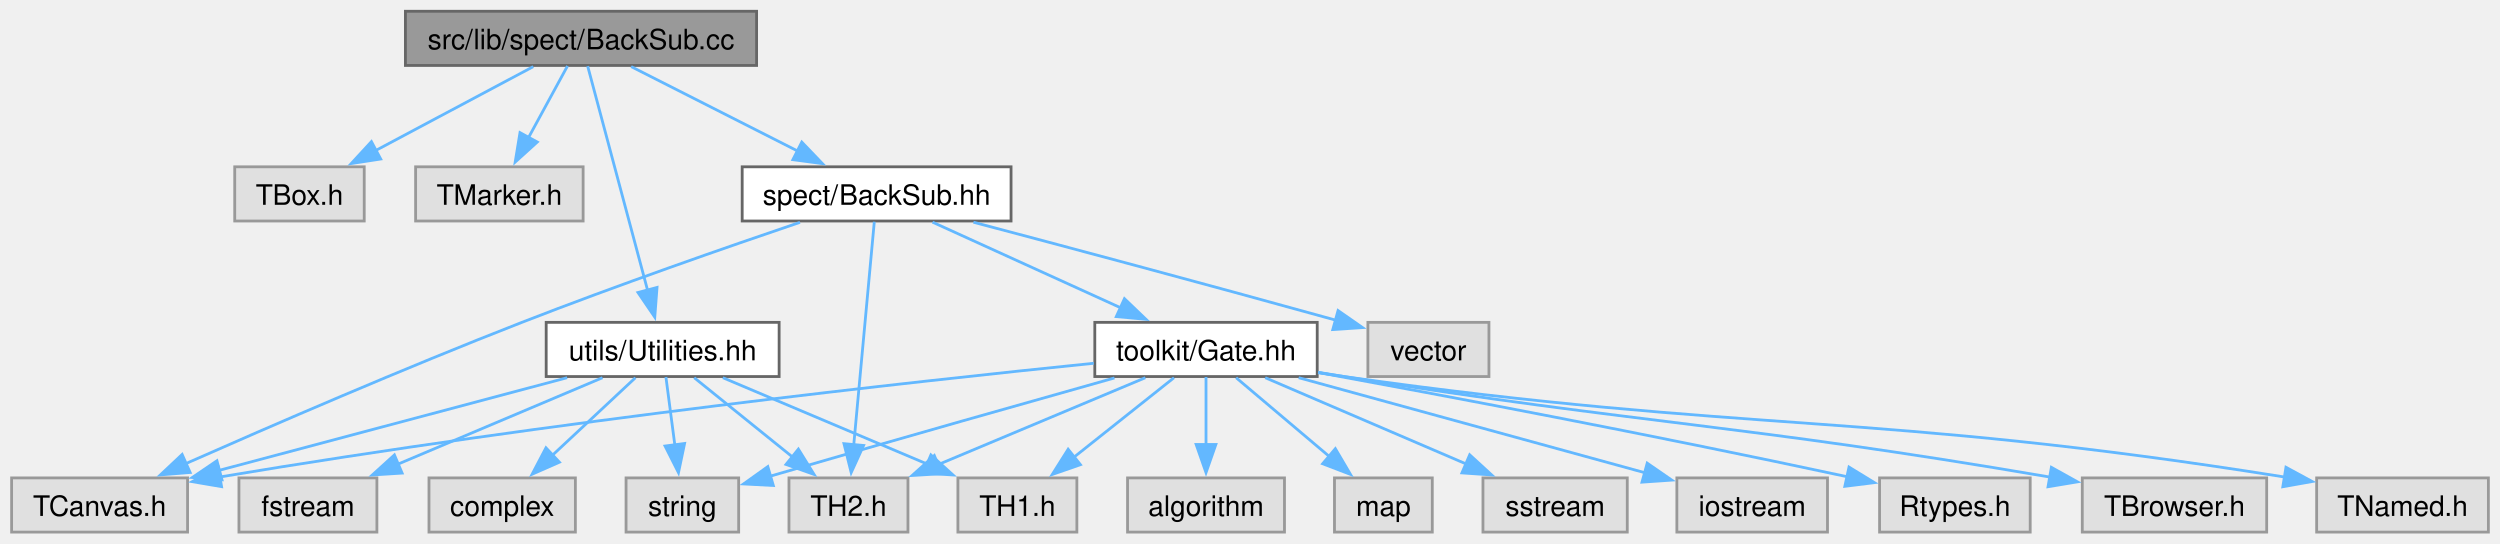
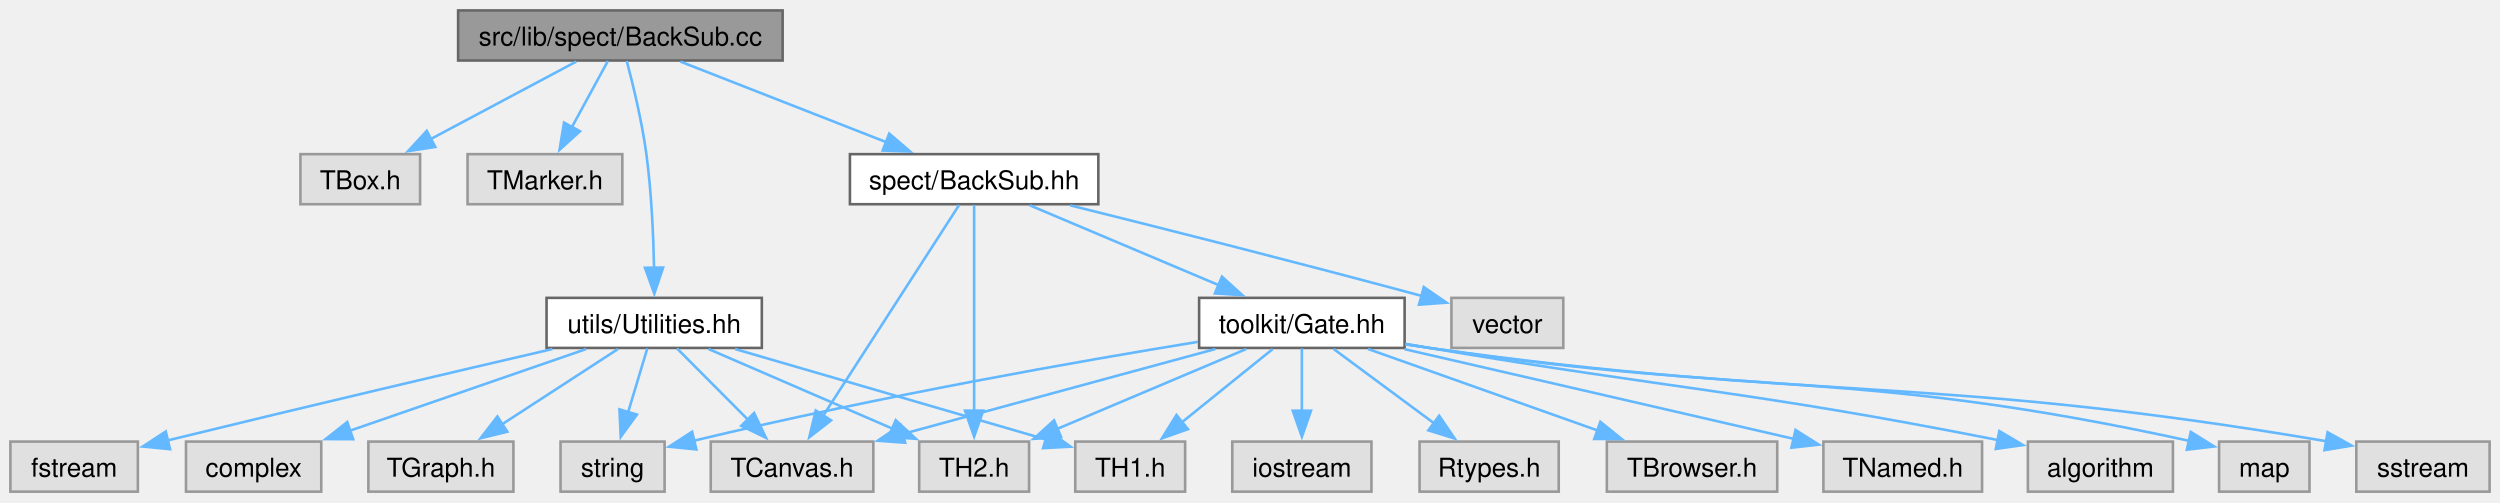
- <svg xmlns="http://www.w3.org/2000/svg" xmlns:xlink="http://www.w3.org/1999/xlink" width="888pt" height="193pt" viewBox="0.00 0.00 887.75 193.00">
+ <svg xmlns="http://www.w3.org/2000/svg" xmlns:xlink="http://www.w3.org/1999/xlink" width="961pt" height="193pt" viewBox="0.00 0.00 961.12 193.00">
  <g id="graph0" class="graph" transform="scale(1 1) rotate(0) translate(4 189)">
    <g id="Node000001" class="node">
      <g id="a_Node000001">
        <a xlink:title=" ">
-           <polygon fill="#999999" stroke="#666666" points="264.62,-185 139.88,-185 139.88,-165.75 264.62,-165.75 264.62,-185" />
-           <text text-anchor="middle" x="202.25" y="-171.5" font-family="Helvetica,sans-Serif" font-size="10.00">src/lib/spect/BackSub.cc</text>
+           <polygon fill="#999999" stroke="#666666" points="296.88,-185 172.12,-185 172.12,-165.75 296.88,-165.75 296.88,-185" />
+           <text text-anchor="middle" x="234.5" y="-171.5" font-family="Helvetica,sans-Serif" font-size="10.00">src/lib/spect/BackSub.cc</text>
        </a>
      </g>
    </g>
    <g id="Node000002" class="node">
      <g id="a_Node000002">
        <a xlink:title=" ">
-           <polygon fill="#e0e0e0" stroke="#999999" points="125.25,-129.75 79.25,-129.75 79.25,-110.5 125.25,-110.5 125.25,-129.75" />
-           <text text-anchor="middle" x="102.25" y="-116.25" font-family="Helvetica,sans-Serif" font-size="10.00">TBox.h</text>
+           <polygon fill="#e0e0e0" stroke="#999999" points="157.5,-129.75 111.5,-129.75 111.5,-110.5 157.5,-110.5 157.5,-129.75" />
+           <text text-anchor="middle" x="134.5" y="-116.25" font-family="Helvetica,sans-Serif" font-size="10.00">TBox.h</text>
        </a>
      </g>
    </g>
    <g id="edge1_Node000001_Node000002" class="edge">
      <g id="a_edge1_Node000001_Node000002">
        <a xlink:title=" ">
-           <path fill="none" stroke="#63b8ff" d="M185.29,-165.34C169.99,-157.19 147.22,-145.07 129.39,-135.58" />
-           <polygon fill="#63b8ff" stroke="#63b8ff" points="131.1,-132.52 120.63,-130.91 127.81,-138.7 131.1,-132.52" />
+           <path fill="none" stroke="#63b8ff" d="M217.54,-165.34C202.24,-157.19 179.47,-145.07 161.64,-135.58" />
+           <polygon fill="#63b8ff" stroke="#63b8ff" points="163.35,-132.52 152.88,-130.91 160.06,-138.7 163.35,-132.52" />
        </a>
      </g>
    </g>
    <g id="Node000003" class="node">
      <g id="a_Node000003">
        <a xlink:title=" ">
-           <polygon fill="#e0e0e0" stroke="#999999" points="203,-129.75 143.5,-129.75 143.5,-110.5 203,-110.5 203,-129.75" />
-           <text text-anchor="middle" x="173.25" y="-116.25" font-family="Helvetica,sans-Serif" font-size="10.00">TMarker.h</text>
+           <polygon fill="#e0e0e0" stroke="#999999" points="235.25,-129.75 175.75,-129.75 175.75,-110.5 235.25,-110.5 235.25,-129.75" />
+           <text text-anchor="middle" x="205.5" y="-116.25" font-family="Helvetica,sans-Serif" font-size="10.00">TMarker.h</text>
        </a>
      </g>
    </g>
    <g id="edge2_Node000001_Node000003" class="edge">
      <g id="a_edge2_Node000001_Node000003">
        <a xlink:title=" ">
-           <path fill="none" stroke="#63b8ff" d="M197.46,-165.58C193.71,-158.69 188.34,-148.84 183.62,-140.16" />
-           <polygon fill="#63b8ff" stroke="#63b8ff" points="186.72,-138.55 178.87,-131.44 180.58,-141.89 186.72,-138.55" />
+           <path fill="none" stroke="#63b8ff" d="M229.71,-165.58C225.96,-158.69 220.59,-148.84 215.87,-140.16" />
+           <polygon fill="#63b8ff" stroke="#63b8ff" points="218.97,-138.55 211.12,-131.44 212.83,-141.89 218.97,-138.55" />
        </a>
      </g>
    </g>
    <g id="Node000004" class="node">
      <g id="a_Node000004">
        <a xlink:href="../../d7/db9/_utilities_8hh.html" target="_top" xlink:title=" ">
-           <polygon fill="white" stroke="#666666" points="272.62,-74.5 189.88,-74.5 189.88,-55.25 272.62,-55.25 272.62,-74.5" />
-           <text text-anchor="middle" x="231.25" y="-61" font-family="Helvetica,sans-Serif" font-size="10.00">utils/Utilities.hh</text>
+           <polygon fill="white" stroke="#666666" points="288.88,-74.5 206.12,-74.5 206.12,-55.25 288.88,-55.25 288.88,-74.5" />
+           <text text-anchor="middle" x="247.5" y="-61" font-family="Helvetica,sans-Serif" font-size="10.00">utils/Utilities.hh</text>
        </a>
      </g>
    </g>
    <g id="edge3_Node000001_Node000004" class="edge">
      <g id="a_edge3_Node000001_Node000004">
        <a xlink:title=" ">
-           <path fill="none" stroke="#63b8ff" d="M204.62,-165.5C209.25,-148.17 219.6,-109.48 225.94,-85.74" />
-           <polygon fill="#63b8ff" stroke="#63b8ff" points="229.25,-86.9 228.45,-76.34 222.49,-85.1 229.25,-86.9" />
+           <path fill="none" stroke="#63b8ff" d="M236.95,-165.57C239.32,-156.62 242.81,-142.34 244.5,-129.75 246.45,-115.21 247.19,-98.67 247.45,-86.06" />
+           <polygon fill="#63b8ff" stroke="#63b8ff" points="250.94,-86.15 247.55,-76.11 243.95,-86.07 250.94,-86.15" />
+         </a>
+       </g>
+     </g>
+     <g id="Node000012" class="node">
+       <g id="a_Node000012">
+         <a xlink:href="../../d1/df2/_back_sub_8hh.html" target="_top" xlink:title=" ">
+           <polygon fill="white" stroke="#666666" points="418.25,-129.75 322.75,-129.75 322.75,-110.5 418.25,-110.5 418.25,-129.75" />
+           <text text-anchor="middle" x="370.5" y="-116.25" font-family="Helvetica,sans-Serif" font-size="10.00">spect/BackSub.hh</text>
+         </a>
+       </g>
+     </g>
+     <g id="edge11_Node000001_Node000012" class="edge">
+       <g id="a_edge11_Node000001_Node000012">
+         <a xlink:title=" ">
+           <path fill="none" stroke="#63b8ff" d="M257.57,-165.34C279.26,-156.85 311.98,-144.04 336.63,-134.39" />
+           <polygon fill="#63b8ff" stroke="#63b8ff" points="337.87,-137.66 345.91,-130.75 335.32,-131.14 337.87,-137.66" />
+         </a>
+       </g>
+     </g>
+     <g id="Node000005" class="node">
+       <g id="a_Node000005">
+         <a xlink:title=" ">
+           <polygon fill="#e0e0e0" stroke="#999999" points="251.5,-19.25 211.5,-19.25 211.5,0 251.5,0 251.5,-19.25" />
+           <text text-anchor="middle" x="231.5" y="-5.75" font-family="Helvetica,sans-Serif" font-size="10.00">string</text>
+         </a>
+       </g>
+     </g>
+     <g id="edge4_Node000004_Node000005" class="edge">
+       <g id="a_edge4_Node000004_Node000005">
+         <a xlink:title=" ">
+           <path fill="none" stroke="#63b8ff" d="M244.86,-55.08C242.86,-48.42 240.02,-38.99 237.48,-30.53" />
+           <polygon fill="#63b8ff" stroke="#63b8ff" points="240.86,-29.63 234.64,-21.06 234.16,-31.64 240.86,-29.63" />
+         </a>
+       </g>
+     </g>
+     <g id="Node000006" class="node">
+       <g id="a_Node000006">
+         <a xlink:title=" ">
+           <polygon fill="#e0e0e0" stroke="#999999" points="49,-19.25 0,-19.25 0,0 49,0 49,-19.25" />
+           <text text-anchor="middle" x="24.5" y="-5.75" font-family="Helvetica,sans-Serif" font-size="10.00">fstream</text>
+         </a>
+       </g>
+     </g>
+     <g id="edge5_Node000004_Node000006" class="edge">
+       <g id="a_edge5_Node000004_Node000006">
+         <a xlink:title=" ">
+           <path fill="none" stroke="#63b8ff" d="M208.36,-54.83C172.42,-46.49 117.41,-33.6 60.41,-19.69" />
+           <polygon fill="#63b8ff" stroke="#63b8ff" points="61.39,-16.32 50.84,-17.34 59.72,-23.12 61.39,-16.32" />
+         </a>
+       </g>
+     </g>
+     <g id="Node000007" class="node">
+       <g id="a_Node000007">
+         <a xlink:title=" ">
+           <polygon fill="#e0e0e0" stroke="#999999" points="119.5,-19.25 67.5,-19.25 67.5,0 119.5,0 119.5,-19.25" />
+           <text text-anchor="middle" x="93.5" y="-5.75" font-family="Helvetica,sans-Serif" font-size="10.00">complex</text>
+         </a>
+       </g>
+     </g>
+     <g id="edge6_Node000004_Node000007" class="edge">
+       <g id="a_edge6_Node000004_Node000007">
+         <a xlink:title=" ">
+           <path fill="none" stroke="#63b8ff" d="M221.38,-54.84C196.38,-46.2 158.42,-33.07 130.35,-23.37" />
+           <polygon fill="#63b8ff" stroke="#63b8ff" points="131.78,-20.16 121.18,-20.2 129.49,-26.77 131.78,-20.16" />
+         </a>
+       </g>
+     </g>
+     <g id="Node000008" class="node">
+       <g id="a_Node000008">
+         <a xlink:title=" ">
+           <polygon fill="#e0e0e0" stroke="#999999" points="331.75,-19.25 269.25,-19.25 269.25,0 331.75,0 331.75,-19.25" />
+           <text text-anchor="middle" x="300.5" y="-5.75" font-family="Helvetica,sans-Serif" font-size="10.00">TCanvas.h</text>
+         </a>
+       </g>
+     </g>
+     <g id="edge7_Node000004_Node000008" class="edge">
+       <g id="a_edge7_Node000004_Node000008">
+         <a xlink:title=" ">
+           <path fill="none" stroke="#63b8ff" d="M256.25,-55.08C263.65,-47.65 274.46,-36.79 283.55,-27.66" />
+           <polygon fill="#63b8ff" stroke="#63b8ff" points="285.92,-30.24 290.49,-20.68 280.96,-25.3 285.92,-30.24" />
+         </a>
+       </g>
+     </g>
+     <g id="Node000009" class="node">
+       <g id="a_Node000009">
+         <a xlink:title=" ">
+           <polygon fill="#e0e0e0" stroke="#999999" points="451.62,-19.25 409.38,-19.25 409.38,0 451.62,0 451.62,-19.25" />
+           <text text-anchor="middle" x="430.5" y="-5.75" font-family="Helvetica,sans-Serif" font-size="10.00">TH1.h</text>
+         </a>
+       </g>
+     </g>
+     <g id="edge8_Node000004_Node000009" class="edge">
+       <g id="a_edge8_Node000004_Node000009">
+         <a xlink:title=" ">
+           <path fill="none" stroke="#63b8ff" d="M278.54,-54.84C311.89,-45.14 364.63,-29.79 398.39,-19.97" />
+           <polygon fill="#63b8ff" stroke="#63b8ff" points="398.98,-23.44 407.6,-17.29 397.02,-16.72 398.98,-23.44" />
+         </a>
+       </g>
+     </g>
+     <g id="Node000010" class="node">
+       <g id="a_Node000010">
+         <a xlink:title=" ">
+           <polygon fill="#e0e0e0" stroke="#999999" points="391.62,-19.25 349.38,-19.25 349.38,0 391.62,0 391.62,-19.25" />
+           <text text-anchor="middle" x="370.5" y="-5.75" font-family="Helvetica,sans-Serif" font-size="10.00">TH2.h</text>
+         </a>
+       </g>
+     </g>
+     <g id="edge9_Node000004_Node000010" class="edge">
+       <g id="a_edge9_Node000004_Node000010">
+         <a xlink:title=" ">
+           <path fill="none" stroke="#63b8ff" d="M268.37,-54.84C287.8,-46.43 317.04,-33.77 339.26,-24.15" />
+           <polygon fill="#63b8ff" stroke="#63b8ff" points="340.36,-27.49 348.14,-20.3 337.58,-21.06 340.36,-27.49" />
        </a>
      </g>
    </g>
    <g id="Node000011" class="node">
      <g id="a_Node000011">
-         <a xlink:href="../../d1/df2/_back_sub_8hh.html" target="_top" xlink:title=" ">
-           <polygon fill="white" stroke="#666666" points="355,-129.75 259.5,-129.75 259.5,-110.5 355,-110.5 355,-129.75" />
-           <text text-anchor="middle" x="307.25" y="-116.25" font-family="Helvetica,sans-Serif" font-size="10.00">spect/BackSub.hh</text>
-         </a>
-       </g>
-     </g>
-     <g id="edge10_Node000001_Node000011" class="edge">
-       <g id="a_edge10_Node000001_Node000011">
-         <a xlink:title=" ">
-           <path fill="none" stroke="#63b8ff" d="M220.06,-165.34C236.28,-157.12 260.49,-144.84 279.28,-135.31" />
-           <polygon fill="#63b8ff" stroke="#63b8ff" points="280.67,-138.53 288,-130.89 277.5,-132.29 280.67,-138.53" />
-         </a>
-       </g>
-     </g>
-     <g id="Node000005" class="node">
-       <g id="a_Node000005">
-         <a xlink:title=" ">
-           <polygon fill="#e0e0e0" stroke="#999999" points="258.25,-19.25 218.25,-19.25 218.25,0 258.25,0 258.25,-19.25" />
-           <text text-anchor="middle" x="238.25" y="-5.75" font-family="Helvetica,sans-Serif" font-size="10.00">string</text>
-         </a>
-       </g>
-     </g>
-     <g id="edge4_Node000004_Node000005" class="edge">
-       <g id="a_edge4_Node000004_Node000005">
-         <a xlink:title=" ">
-           <path fill="none" stroke="#63b8ff" d="M232.41,-55.08C233.27,-48.49 234.49,-39.21 235.59,-30.82" />
-           <polygon fill="#63b8ff" stroke="#63b8ff" points="239.04,-31.48 236.87,-21.11 232.1,-30.57 239.04,-31.48" />
-         </a>
-       </g>
-     </g>
-     <g id="Node000006" class="node">
-       <g id="a_Node000006">
-         <a xlink:title=" ">
-           <polygon fill="#e0e0e0" stroke="#999999" points="129.75,-19.25 80.75,-19.25 80.75,0 129.75,0 129.75,-19.25" />
-           <text text-anchor="middle" x="105.25" y="-5.75" font-family="Helvetica,sans-Serif" font-size="10.00">fstream</text>
-         </a>
-       </g>
-     </g>
-     <g id="edge5_Node000004_Node000006" class="edge">
-       <g id="a_edge5_Node000004_Node000006">
-         <a xlink:title=" ">
-           <path fill="none" stroke="#63b8ff" d="M209.88,-54.84C189.96,-46.43 160.01,-33.77 137.25,-24.15" />
-           <polygon fill="#63b8ff" stroke="#63b8ff" points="138.7,-20.96 128.12,-20.29 135.97,-27.41 138.7,-20.96" />
-         </a>
-       </g>
-     </g>
-     <g id="Node000007" class="node">
-       <g id="a_Node000007">
-         <a xlink:title=" ">
-           <polygon fill="#e0e0e0" stroke="#999999" points="200.25,-19.25 148.25,-19.25 148.25,0 200.25,0 200.25,-19.25" />
-           <text text-anchor="middle" x="174.25" y="-5.75" font-family="Helvetica,sans-Serif" font-size="10.00">complex</text>
-         </a>
-       </g>
-     </g>
-     <g id="edge6_Node000004_Node000007" class="edge">
-       <g id="a_edge6_Node000004_Node000007">
-         <a xlink:title=" ">
-           <path fill="none" stroke="#63b8ff" d="M221.58,-54.84C213.51,-47.3 201.78,-36.35 192.03,-27.23" />
-           <polygon fill="#63b8ff" stroke="#63b8ff" points="194.58,-24.83 184.88,-20.56 189.8,-29.94 194.58,-24.83" />
-         </a>
-       </g>
-     </g>
-     <g id="Node000008" class="node">
-       <g id="a_Node000008">
-         <a xlink:title=" ">
-           <polygon fill="#e0e0e0" stroke="#999999" points="62.5,-19.25 0,-19.25 0,0 62.5,0 62.5,-19.25" />
-           <text text-anchor="middle" x="31.25" y="-5.75" font-family="Helvetica,sans-Serif" font-size="10.00">TCanvas.h</text>
-         </a>
-       </g>
-     </g>
-     <g id="edge7_Node000004_Node000008" class="edge">
-       <g id="a_edge7_Node000004_Node000008">
-         <a xlink:title=" ">
-           <path fill="none" stroke="#63b8ff" d="M197.32,-54.84C163.19,-45.75 110.45,-31.71 73.59,-21.9" />
-           <polygon fill="#63b8ff" stroke="#63b8ff" points="74.73,-18.58 64.17,-19.39 72.93,-25.34 74.73,-18.58" />
-         </a>
-       </g>
-     </g>
-     <g id="Node000009" class="node">
-       <g id="a_Node000009">
-         <a xlink:title=" ">
-           <polygon fill="#e0e0e0" stroke="#999999" points="378.38,-19.25 336.12,-19.25 336.12,0 378.38,0 378.38,-19.25" />
-           <text text-anchor="middle" x="357.25" y="-5.75" font-family="Helvetica,sans-Serif" font-size="10.00">TH1.h</text>
-         </a>
-       </g>
-     </g>
-     <g id="edge8_Node000004_Node000009" class="edge">
-       <g id="a_edge8_Node000004_Node000009">
-         <a xlink:title=" ">
-           <path fill="none" stroke="#63b8ff" d="M252.62,-54.84C272.54,-46.43 302.49,-33.77 325.25,-24.15" />
-           <polygon fill="#63b8ff" stroke="#63b8ff" points="326.53,-27.41 334.38,-20.29 323.8,-20.96 326.53,-27.41" />
-         </a>
-       </g>
-     </g>
-     <g id="Node000010" class="node">
-       <g id="a_Node000010">
-         <a xlink:title=" ">
-           <polygon fill="#e0e0e0" stroke="#999999" points="318.38,-19.25 276.12,-19.25 276.12,0 318.38,0 318.38,-19.25" />
-           <text text-anchor="middle" x="297.25" y="-5.75" font-family="Helvetica,sans-Serif" font-size="10.00">TH2.h</text>
-         </a>
-       </g>
-     </g>
-     <g id="edge9_Node000004_Node000010" class="edge">
-       <g id="a_edge9_Node000004_Node000010">
-         <a xlink:title=" ">
-           <path fill="none" stroke="#63b8ff" d="M242.45,-54.84C251.99,-47.15 265.92,-35.9 277.36,-26.68" />
-           <polygon fill="#63b8ff" stroke="#63b8ff" points="279.46,-29.48 285.04,-20.48 275.06,-24.03 279.46,-29.48" />
-         </a>
-       </g>
-     </g>
-     <g id="edge12_Node000011_Node000008" class="edge">
-       <g id="a_edge12_Node000011_Node000008">
-         <a xlink:title=" ">
-           <path fill="none" stroke="#63b8ff" d="M280.03,-110.03C254.39,-101.34 214.98,-87.64 181.25,-74.5 139.44,-58.21 91.89,-37.6 61.74,-24.27" />
-           <polygon fill="#63b8ff" stroke="#63b8ff" points="63.41,-21.18 52.85,-20.32 60.57,-27.58 63.41,-21.18" />
-         </a>
-       </g>
-     </g>
-     <g id="edge13_Node000011_Node000010" class="edge">
-       <g id="a_edge13_Node000011_Node000010">
-         <a xlink:title=" ">
-           <path fill="none" stroke="#63b8ff" d="M306.43,-110.25C304.84,-93 301.3,-54.58 299.11,-30.81" />
-           <polygon fill="#63b8ff" stroke="#63b8ff" points="302.62,-30.77 298.22,-21.13 295.65,-31.41 302.62,-30.77" />
-         </a>
-       </g>
-     </g>
-     <g id="Node000012" class="node">
-       <g id="a_Node000012">
-         <a xlink:title=" ">
-           <polygon fill="#e0e0e0" stroke="#999999" points="524.75,-74.5 481.75,-74.5 481.75,-55.25 524.75,-55.25 524.75,-74.5" />
-           <text text-anchor="middle" x="503.25" y="-61" font-family="Helvetica,sans-Serif" font-size="10.00">vector</text>
-         </a>
-       </g>
-     </g>
-     <g id="edge11_Node000011_Node000012" class="edge">
-       <g id="a_edge11_Node000011_Node000012">
-         <a xlink:title=" ">
-           <path fill="none" stroke="#63b8ff" d="M341.63,-110.07C372.94,-101.78 420.72,-89.03 470.36,-75.27" />
-           <polygon fill="#63b8ff" stroke="#63b8ff" points="471.15,-78.69 479.85,-72.64 469.28,-71.94 471.15,-78.69" />
+         <a xlink:title=" ">
+           <polygon fill="#e0e0e0" stroke="#999999" points="193.38,-19.25 137.62,-19.25 137.62,0 193.38,0 193.38,-19.25" />
+           <text text-anchor="middle" x="165.5" y="-5.75" font-family="Helvetica,sans-Serif" font-size="10.00">TGraph.h</text>
+         </a>
+       </g>
+     </g>
+     <g id="edge10_Node000004_Node000011" class="edge">
+       <g id="a_edge10_Node000004_Node000011">
+         <a xlink:title=" ">
+           <path fill="none" stroke="#63b8ff" d="M233.59,-54.84C221.34,-46.89 203.25,-35.14 188.79,-25.75" />
+           <polygon fill="#63b8ff" stroke="#63b8ff" points="191.04,-23.04 180.75,-20.53 187.23,-28.91 191.04,-23.04" />
+         </a>
+       </g>
+     </g>
+     <g id="edge13_Node000012_Node000008" class="edge">
+       <g id="a_edge13_Node000012_Node000008">
+         <a xlink:title=" ">
+           <path fill="none" stroke="#63b8ff" d="M364.77,-110.25C353.39,-92.6 327.71,-52.8 312.48,-29.2" />
+           <polygon fill="#63b8ff" stroke="#63b8ff" points="315.49,-27.4 307.13,-20.9 309.61,-31.2 315.49,-27.4" />
+         </a>
+       </g>
+     </g>
+     <g id="edge14_Node000012_Node000010" class="edge">
+       <g id="a_edge14_Node000012_Node000010">
+         <a xlink:title=" ">
+           <path fill="none" stroke="#63b8ff" d="M370.5,-110.25C370.5,-93 370.5,-54.58 370.5,-30.81" />
+           <polygon fill="#63b8ff" stroke="#63b8ff" points="374,-31.14 370.5,-21.14 367,-31.14 374,-31.14" />
        </a>
      </g>
    </g>
    <g id="Node000013" class="node">
      <g id="a_Node000013">
-         <a xlink:href="../../dd/d50/_gate_8hh.html" target="_top" xlink:title=" ">
-           <polygon fill="white" stroke="#666666" points="463.75,-74.5 384.75,-74.5 384.75,-55.25 463.75,-55.25 463.75,-74.5" />
-           <text text-anchor="middle" x="424.25" y="-61" font-family="Helvetica,sans-Serif" font-size="10.00">toolkit/Gate.hh</text>
-         </a>
-       </g>
-     </g>
-     <g id="edge14_Node000011_Node000013" class="edge">
-       <g id="a_edge14_Node000011_Node000013">
-         <a xlink:title=" ">
-           <path fill="none" stroke="#63b8ff" d="M327.1,-110.09C345.42,-101.75 372.9,-89.25 393.96,-79.66" />
-           <polygon fill="#63b8ff" stroke="#63b8ff" points="395.28,-82.91 402.93,-75.58 392.38,-76.54 395.28,-82.91" />
-         </a>
-       </g>
-     </g>
-     <g id="edge18_Node000013_Node000005" class="edge">
-       <g id="a_edge18_Node000013_Node000005">
-         <a xlink:title=" ">
-           <path fill="none" stroke="#63b8ff" d="M391.74,-54.76C362.2,-46.45 317.15,-33.71 269.4,-19.85" />
-           <polygon fill="#63b8ff" stroke="#63b8ff" points="270.56,-16.54 259.98,-17.11 268.6,-23.26 270.56,-16.54" />
-         </a>
-       </g>
-     </g>
-     <g id="edge22_Node000013_Node000008" class="edge">
-       <g id="a_edge22_Node000013_Node000008">
-         <a xlink:title=" ">
-           <path fill="none" stroke="#63b8ff" d="M384.38,-59.97C320.79,-53.5 192.29,-39.42 73.72,-19.54" />
-           <polygon fill="#63b8ff" stroke="#63b8ff" points="74.58,-16.14 64.14,-17.92 73.41,-23.04 74.58,-16.14" />
-         </a>
-       </g>
-     </g>
-     <g id="edge23_Node000013_Node000009" class="edge">
-       <g id="a_edge23_Node000013_Node000009">
-         <a xlink:title=" ">
-           <path fill="none" stroke="#63b8ff" d="M412.88,-54.84C403.2,-47.15 389.05,-35.9 377.44,-26.68" />
-           <polygon fill="#63b8ff" stroke="#63b8ff" points="379.64,-23.95 369.63,-20.47 375.28,-29.43 379.64,-23.95" />
-         </a>
-       </g>
-     </g>
-     <g id="edge24_Node000013_Node000010" class="edge">
-       <g id="a_edge24_Node000013_Node000010">
-         <a xlink:title=" ">
-           <path fill="none" stroke="#63b8ff" d="M402.71,-54.84C382.51,-46.38 352.08,-33.61 329.09,-23.97" />
-           <polygon fill="#63b8ff" stroke="#63b8ff" points="330.45,-20.75 319.87,-20.11 327.74,-27.2 330.45,-20.75" />
+         <a xlink:title=" ">
+           <polygon fill="#e0e0e0" stroke="#999999" points="597,-74.5 554,-74.5 554,-55.25 597,-55.25 597,-74.5" />
+           <text text-anchor="middle" x="575.5" y="-61" font-family="Helvetica,sans-Serif" font-size="10.00">vector</text>
+         </a>
+       </g>
+     </g>
+     <g id="edge12_Node000012_Node000013" class="edge">
+       <g id="a_edge12_Node000012_Node000013">
+         <a xlink:title=" ">
+           <path fill="none" stroke="#63b8ff" d="M407.46,-110.05C440.58,-101.83 490.76,-89.2 542.51,-75.26" />
+           <polygon fill="#63b8ff" stroke="#63b8ff" points="543.37,-78.65 552.11,-72.66 541.54,-71.89 543.37,-78.65" />
        </a>
      </g>
    </g>
    <g id="Node000014" class="node">
      <g id="a_Node000014">
-         <a xlink:title=" ">
-           <polygon fill="#e0e0e0" stroke="#999999" points="452.12,-19.25 396.38,-19.25 396.38,0 452.12,0 452.12,-19.25" />
-           <text text-anchor="middle" x="424.25" y="-5.75" font-family="Helvetica,sans-Serif" font-size="10.00">algorithm</text>
-         </a>
-       </g>
-     </g>
-     <g id="edge15_Node000013_Node000014" class="edge">
-       <g id="a_edge15_Node000013_Node000014">
-         <a xlink:title=" ">
-           <path fill="none" stroke="#63b8ff" d="M424.25,-55.08C424.25,-48.57 424.25,-39.42 424.25,-31.12" />
-           <polygon fill="#63b8ff" stroke="#63b8ff" points="427.75,-31.12 424.25,-21.12 420.75,-31.12 427.75,-31.12" />
+         <a xlink:href="../../dd/d50/_gate_8hh.html" target="_top" xlink:title=" ">
+           <polygon fill="white" stroke="#666666" points="536,-74.5 457,-74.5 457,-55.25 536,-55.25 536,-74.5" />
+           <text text-anchor="middle" x="496.5" y="-61" font-family="Helvetica,sans-Serif" font-size="10.00">toolkit/Gate.hh</text>
+         </a>
+       </g>
+     </g>
+     <g id="edge15_Node000012_Node000014" class="edge">
+       <g id="a_edge15_Node000012_Node000014">
+         <a xlink:title=" ">
+           <path fill="none" stroke="#63b8ff" d="M391.87,-110.09C411.79,-101.68 441.74,-89.02 464.5,-79.4" />
+           <polygon fill="#63b8ff" stroke="#63b8ff" points="465.78,-82.66 473.63,-75.54 463.05,-76.21 465.78,-82.66" />
+         </a>
+       </g>
+     </g>
+     <g id="edge19_Node000014_Node000005" class="edge">
+       <g id="a_edge19_Node000014_Node000005">
+         <a xlink:title=" ">
+           <path fill="none" stroke="#63b8ff" d="M456.57,-57.6C411.63,-50.27 336.27,-37.12 262.57,-19.55" />
+           <polygon fill="#63b8ff" stroke="#63b8ff" points="263.72,-16.23 253.18,-17.28 262.08,-23.03 263.72,-16.23" />
+         </a>
+       </g>
+     </g>
+     <g id="edge23_Node000014_Node000008" class="edge">
+       <g id="a_edge23_Node000014_Node000008">
+         <a xlink:title=" ">
+           <path fill="none" stroke="#63b8ff" d="M463.25,-54.84C429.99,-45.81 378.73,-31.88 342.64,-22.07" />
+           <polygon fill="#63b8ff" stroke="#63b8ff" points="343.99,-18.81 333.42,-19.57 342.16,-25.57 343.99,-18.81" />
+         </a>
+       </g>
+     </g>
+     <g id="edge24_Node000014_Node000009" class="edge">
+       <g id="a_edge24_Node000014_Node000009">
+         <a xlink:title=" ">
+           <path fill="none" stroke="#63b8ff" d="M485.3,-54.84C475.76,-47.15 461.83,-35.9 450.39,-26.68" />
+           <polygon fill="#63b8ff" stroke="#63b8ff" points="452.69,-24.03 442.71,-20.48 448.29,-29.48 452.69,-24.03" />
+         </a>
+       </g>
+     </g>
+     <g id="edge25_Node000014_Node000010" class="edge">
+       <g id="a_edge25_Node000014_Node000010">
+         <a xlink:title=" ">
+           <path fill="none" stroke="#63b8ff" d="M475.13,-54.84C455.21,-46.43 425.26,-33.77 402.5,-24.15" />
+           <polygon fill="#63b8ff" stroke="#63b8ff" points="403.95,-20.96 393.37,-20.29 401.22,-27.41 403.95,-20.96" />
        </a>
      </g>
    </g>
    <g id="Node000015" class="node">
      <g id="a_Node000015">
        <a xlink:title=" ">
-           <polygon fill="#e0e0e0" stroke="#999999" points="504.62,-19.25 469.88,-19.25 469.88,0 504.62,0 504.62,-19.25" />
-           <text text-anchor="middle" x="487.25" y="-5.75" font-family="Helvetica,sans-Serif" font-size="10.00">map</text>
-         </a>
-       </g>
-     </g>
-     <g id="edge16_Node000013_Node000015" class="edge">
-       <g id="a_edge16_Node000013_Node000015">
-         <a xlink:title=" ">
-           <path fill="none" stroke="#63b8ff" d="M434.94,-54.84C443.95,-47.22 457.08,-36.12 467.93,-26.95" />
-           <polygon fill="#63b8ff" stroke="#63b8ff" points="470.19,-29.63 475.56,-20.5 465.67,-24.28 470.19,-29.63" />
+           <polygon fill="#e0e0e0" stroke="#999999" points="831.38,-19.25 775.62,-19.25 775.62,0 831.38,0 831.38,-19.25" />
+           <text text-anchor="middle" x="803.5" y="-5.75" font-family="Helvetica,sans-Serif" font-size="10.00">algorithm</text>
+         </a>
+       </g>
+     </g>
+     <g id="edge16_Node000014_Node000015" class="edge">
+       <g id="a_edge16_Node000014_Node000015">
+         <a xlink:title=" ">
+           <path fill="none" stroke="#63b8ff" d="M536.34,-56.82C539.44,-56.28 542.52,-55.75 545.5,-55.25 640.5,-39.19 667.56,-38.91 764.09,-19.83" />
+           <polygon fill="#63b8ff" stroke="#63b8ff" points="764.64,-23.29 773.76,-17.9 763.27,-16.43 764.64,-23.29" />
        </a>
      </g>
    </g>
    <g id="Node000016" class="node">
      <g id="a_Node000016">
        <a xlink:title=" ">
-           <polygon fill="#e0e0e0" stroke="#999999" points="573.88,-19.25 522.62,-19.25 522.62,0 573.88,0 573.88,-19.25" />
-           <text text-anchor="middle" x="548.25" y="-5.75" font-family="Helvetica,sans-Serif" font-size="10.00">sstream</text>
-         </a>
-       </g>
-     </g>
-     <g id="edge17_Node000013_Node000016" class="edge">
-       <g id="a_edge17_Node000013_Node000016">
-         <a xlink:title=" ">
-           <path fill="none" stroke="#63b8ff" d="M445.28,-54.84C464.88,-46.43 494.36,-33.77 516.76,-24.15" />
-           <polygon fill="#63b8ff" stroke="#63b8ff" points="517.91,-27.46 525.72,-20.3 515.15,-21.03 517.91,-27.46" />
+           <polygon fill="#e0e0e0" stroke="#999999" points="883.88,-19.25 849.12,-19.25 849.12,0 883.88,0 883.88,-19.25" />
+           <text text-anchor="middle" x="866.5" y="-5.75" font-family="Helvetica,sans-Serif" font-size="10.00">map</text>
+         </a>
+       </g>
+     </g>
+     <g id="edge17_Node000014_Node000016" class="edge">
+       <g id="a_edge17_Node000014_Node000016">
+         <a xlink:title=" ">
+           <path fill="none" stroke="#63b8ff" d="M536.32,-56.69C539.42,-56.18 542.51,-55.7 545.5,-55.25 672.57,-36.33 709.61,-47.53 837.71,-19.5" />
+           <polygon fill="#63b8ff" stroke="#63b8ff" points="838.25,-22.96 847.25,-17.37 836.73,-16.13 838.25,-22.96" />
        </a>
      </g>
    </g>
    <g id="Node000017" class="node">
      <g id="a_Node000017">
        <a xlink:title=" ">
-           <polygon fill="#e0e0e0" stroke="#999999" points="645,-19.25 591.5,-19.25 591.5,0 645,0 645,-19.25" />
-           <text text-anchor="middle" x="618.25" y="-5.75" font-family="Helvetica,sans-Serif" font-size="10.00">iostream</text>
-         </a>
-       </g>
-     </g>
-     <g id="edge19_Node000013_Node000017" class="edge">
-       <g id="a_edge19_Node000013_Node000017">
-         <a xlink:title=" ">
-           <path fill="none" stroke="#63b8ff" d="M457.16,-54.84C491.2,-45.5 544.31,-30.92 580.15,-21.08" />
-           <polygon fill="#63b8ff" stroke="#63b8ff" points="580.96,-24.49 589.68,-18.47 579.11,-17.74 580.96,-24.49" />
+           <polygon fill="#e0e0e0" stroke="#999999" points="953.12,-19.25 901.88,-19.25 901.88,0 953.12,0 953.12,-19.25" />
+           <text text-anchor="middle" x="927.5" y="-5.75" font-family="Helvetica,sans-Serif" font-size="10.00">sstream</text>
+         </a>
+       </g>
+     </g>
+     <g id="edge18_Node000014_Node000017" class="edge">
+       <g id="a_edge18_Node000014_Node000017">
+         <a xlink:title=" ">
+           <path fill="none" stroke="#63b8ff" d="M536.31,-56.62C539.41,-56.13 542.51,-55.67 545.5,-55.25 695.46,-34.3 737.78,-45.32 890.41,-19.37" />
+           <polygon fill="#63b8ff" stroke="#63b8ff" points="890.84,-22.84 900.1,-17.69 889.65,-15.95 890.84,-22.84" />
        </a>
      </g>
    </g>
    <g id="Node000018" class="node">
      <g id="a_Node000018">
        <a xlink:title=" ">
-           <polygon fill="#e0e0e0" stroke="#999999" points="717,-19.25 663.5,-19.25 663.5,0 717,0 717,-19.25" />
-           <text text-anchor="middle" x="690.25" y="-5.75" font-family="Helvetica,sans-Serif" font-size="10.00">Rtypes.h</text>
-         </a>
-       </g>
-     </g>
-     <g id="edge20_Node000013_Node000018" class="edge">
-       <g id="a_edge20_Node000013_Node000018">
-         <a xlink:title=" ">
-           <path fill="none" stroke="#63b8ff" d="M464.25,-56.66C507.97,-48.65 580.36,-35.05 652.11,-19.64" />
-           <polygon fill="#63b8ff" stroke="#63b8ff" points="652.64,-23.1 661.67,-17.57 651.16,-16.26 652.64,-23.1" />
+           <polygon fill="#e0e0e0" stroke="#999999" points="523.25,-19.25 469.75,-19.25 469.75,0 523.25,0 523.25,-19.25" />
+           <text text-anchor="middle" x="496.5" y="-5.75" font-family="Helvetica,sans-Serif" font-size="10.00">iostream</text>
+         </a>
+       </g>
+     </g>
+     <g id="edge20_Node000014_Node000018" class="edge">
+       <g id="a_edge20_Node000014_Node000018">
+         <a xlink:title=" ">
+           <path fill="none" stroke="#63b8ff" d="M496.5,-55.08C496.5,-48.57 496.5,-39.42 496.5,-31.12" />
+           <polygon fill="#63b8ff" stroke="#63b8ff" points="500,-31.12 496.5,-21.12 493,-31.12 500,-31.12" />
        </a>
      </g>
    </g>
    <g id="Node000019" class="node">
      <g id="a_Node000019">
        <a xlink:title=" ">
-           <polygon fill="#e0e0e0" stroke="#999999" points="801,-19.25 735.5,-19.25 735.5,0 801,0 801,-19.25" />
-           <text text-anchor="middle" x="768.25" y="-5.75" font-family="Helvetica,sans-Serif" font-size="10.00">TBrowser.h</text>
-         </a>
-       </g>
-     </g>
-     <g id="edge21_Node000013_Node000019" class="edge">
-       <g id="a_edge21_Node000013_Node000019">
-         <a xlink:title=" ">
-           <path fill="none" stroke="#63b8ff" d="M464.08,-56.75C467.18,-56.23 470.26,-55.73 473.25,-55.25 581.91,-37.96 612.46,-38.62 724.2,-19.51" />
-           <polygon fill="#63b8ff" stroke="#63b8ff" points="724.52,-23 733.78,-17.85 723.33,-16.11 724.52,-23" />
+           <polygon fill="#e0e0e0" stroke="#999999" points="595.25,-19.25 541.75,-19.25 541.75,0 595.25,0 595.25,-19.25" />
+           <text text-anchor="middle" x="568.5" y="-5.75" font-family="Helvetica,sans-Serif" font-size="10.00">Rtypes.h</text>
+         </a>
+       </g>
+     </g>
+     <g id="edge21_Node000014_Node000019" class="edge">
+       <g id="a_edge21_Node000014_Node000019">
+         <a xlink:title=" ">
+           <path fill="none" stroke="#63b8ff" d="M508.71,-54.84C519.33,-46.99 534.94,-35.45 547.54,-26.12" />
+           <polygon fill="#63b8ff" stroke="#63b8ff" points="549.29,-29.19 555.25,-20.42 545.13,-23.56 549.29,-29.19" />
        </a>
      </g>
    </g>
    <g id="Node000020" class="node">
      <g id="a_Node000020">
        <a xlink:title=" ">
-           <polygon fill="#e0e0e0" stroke="#999999" points="879.75,-19.25 818.75,-19.25 818.75,0 879.75,0 879.75,-19.25" />
-           <text text-anchor="middle" x="849.25" y="-5.75" font-family="Helvetica,sans-Serif" font-size="10.00">TNamed.h</text>
-         </a>
-       </g>
-     </g>
-     <g id="edge25_Node000013_Node000020" class="edge">
-       <g id="a_edge25_Node000013_Node000020">
-         <a xlink:title=" ">
-           <path fill="none" stroke="#63b8ff" d="M464.06,-56.63C467.17,-56.14 470.26,-55.67 473.25,-55.25 618.76,-34.7 659.61,-43.11 807.36,-19.56" />
-           <polygon fill="#63b8ff" stroke="#63b8ff" points="807.85,-23.02 817.16,-17.97 806.73,-16.11 807.85,-23.02" />
+           <polygon fill="#e0e0e0" stroke="#999999" points="679.25,-19.25 613.75,-19.25 613.75,0 679.25,0 679.25,-19.25" />
+           <text text-anchor="middle" x="646.5" y="-5.75" font-family="Helvetica,sans-Serif" font-size="10.00">TBrowser.h</text>
+         </a>
+       </g>
+     </g>
+     <g id="edge22_Node000014_Node000020" class="edge">
+       <g id="a_edge22_Node000014_Node000020">
+         <a xlink:title=" ">
+           <path fill="none" stroke="#63b8ff" d="M521.95,-54.84C546.19,-46.24 582.93,-33.19 610.24,-23.5" />
+           <polygon fill="#63b8ff" stroke="#63b8ff" points="611.25,-26.85 619.5,-20.21 608.91,-20.26 611.25,-26.85" />
+         </a>
+       </g>
+     </g>
+     <g id="Node000021" class="node">
+       <g id="a_Node000021">
+         <a xlink:title=" ">
+           <polygon fill="#e0e0e0" stroke="#999999" points="758,-19.25 697,-19.25 697,0 758,0 758,-19.25" />
+           <text text-anchor="middle" x="727.5" y="-5.75" font-family="Helvetica,sans-Serif" font-size="10.00">TNamed.h</text>
+         </a>
+       </g>
+     </g>
+     <g id="edge26_Node000014_Node000021" class="edge">
+       <g id="a_edge26_Node000014_Node000021">
+         <a xlink:title=" ">
+           <path fill="none" stroke="#63b8ff" d="M535.95,-54.78C577.62,-45.18 643.05,-30.09 685.62,-20.28" />
+           <polygon fill="#63b8ff" stroke="#63b8ff" points="686.28,-23.72 695.24,-18.06 684.71,-16.9 686.28,-23.72" />
        </a>
      </g>
    </g>
  </g>
</svg>
